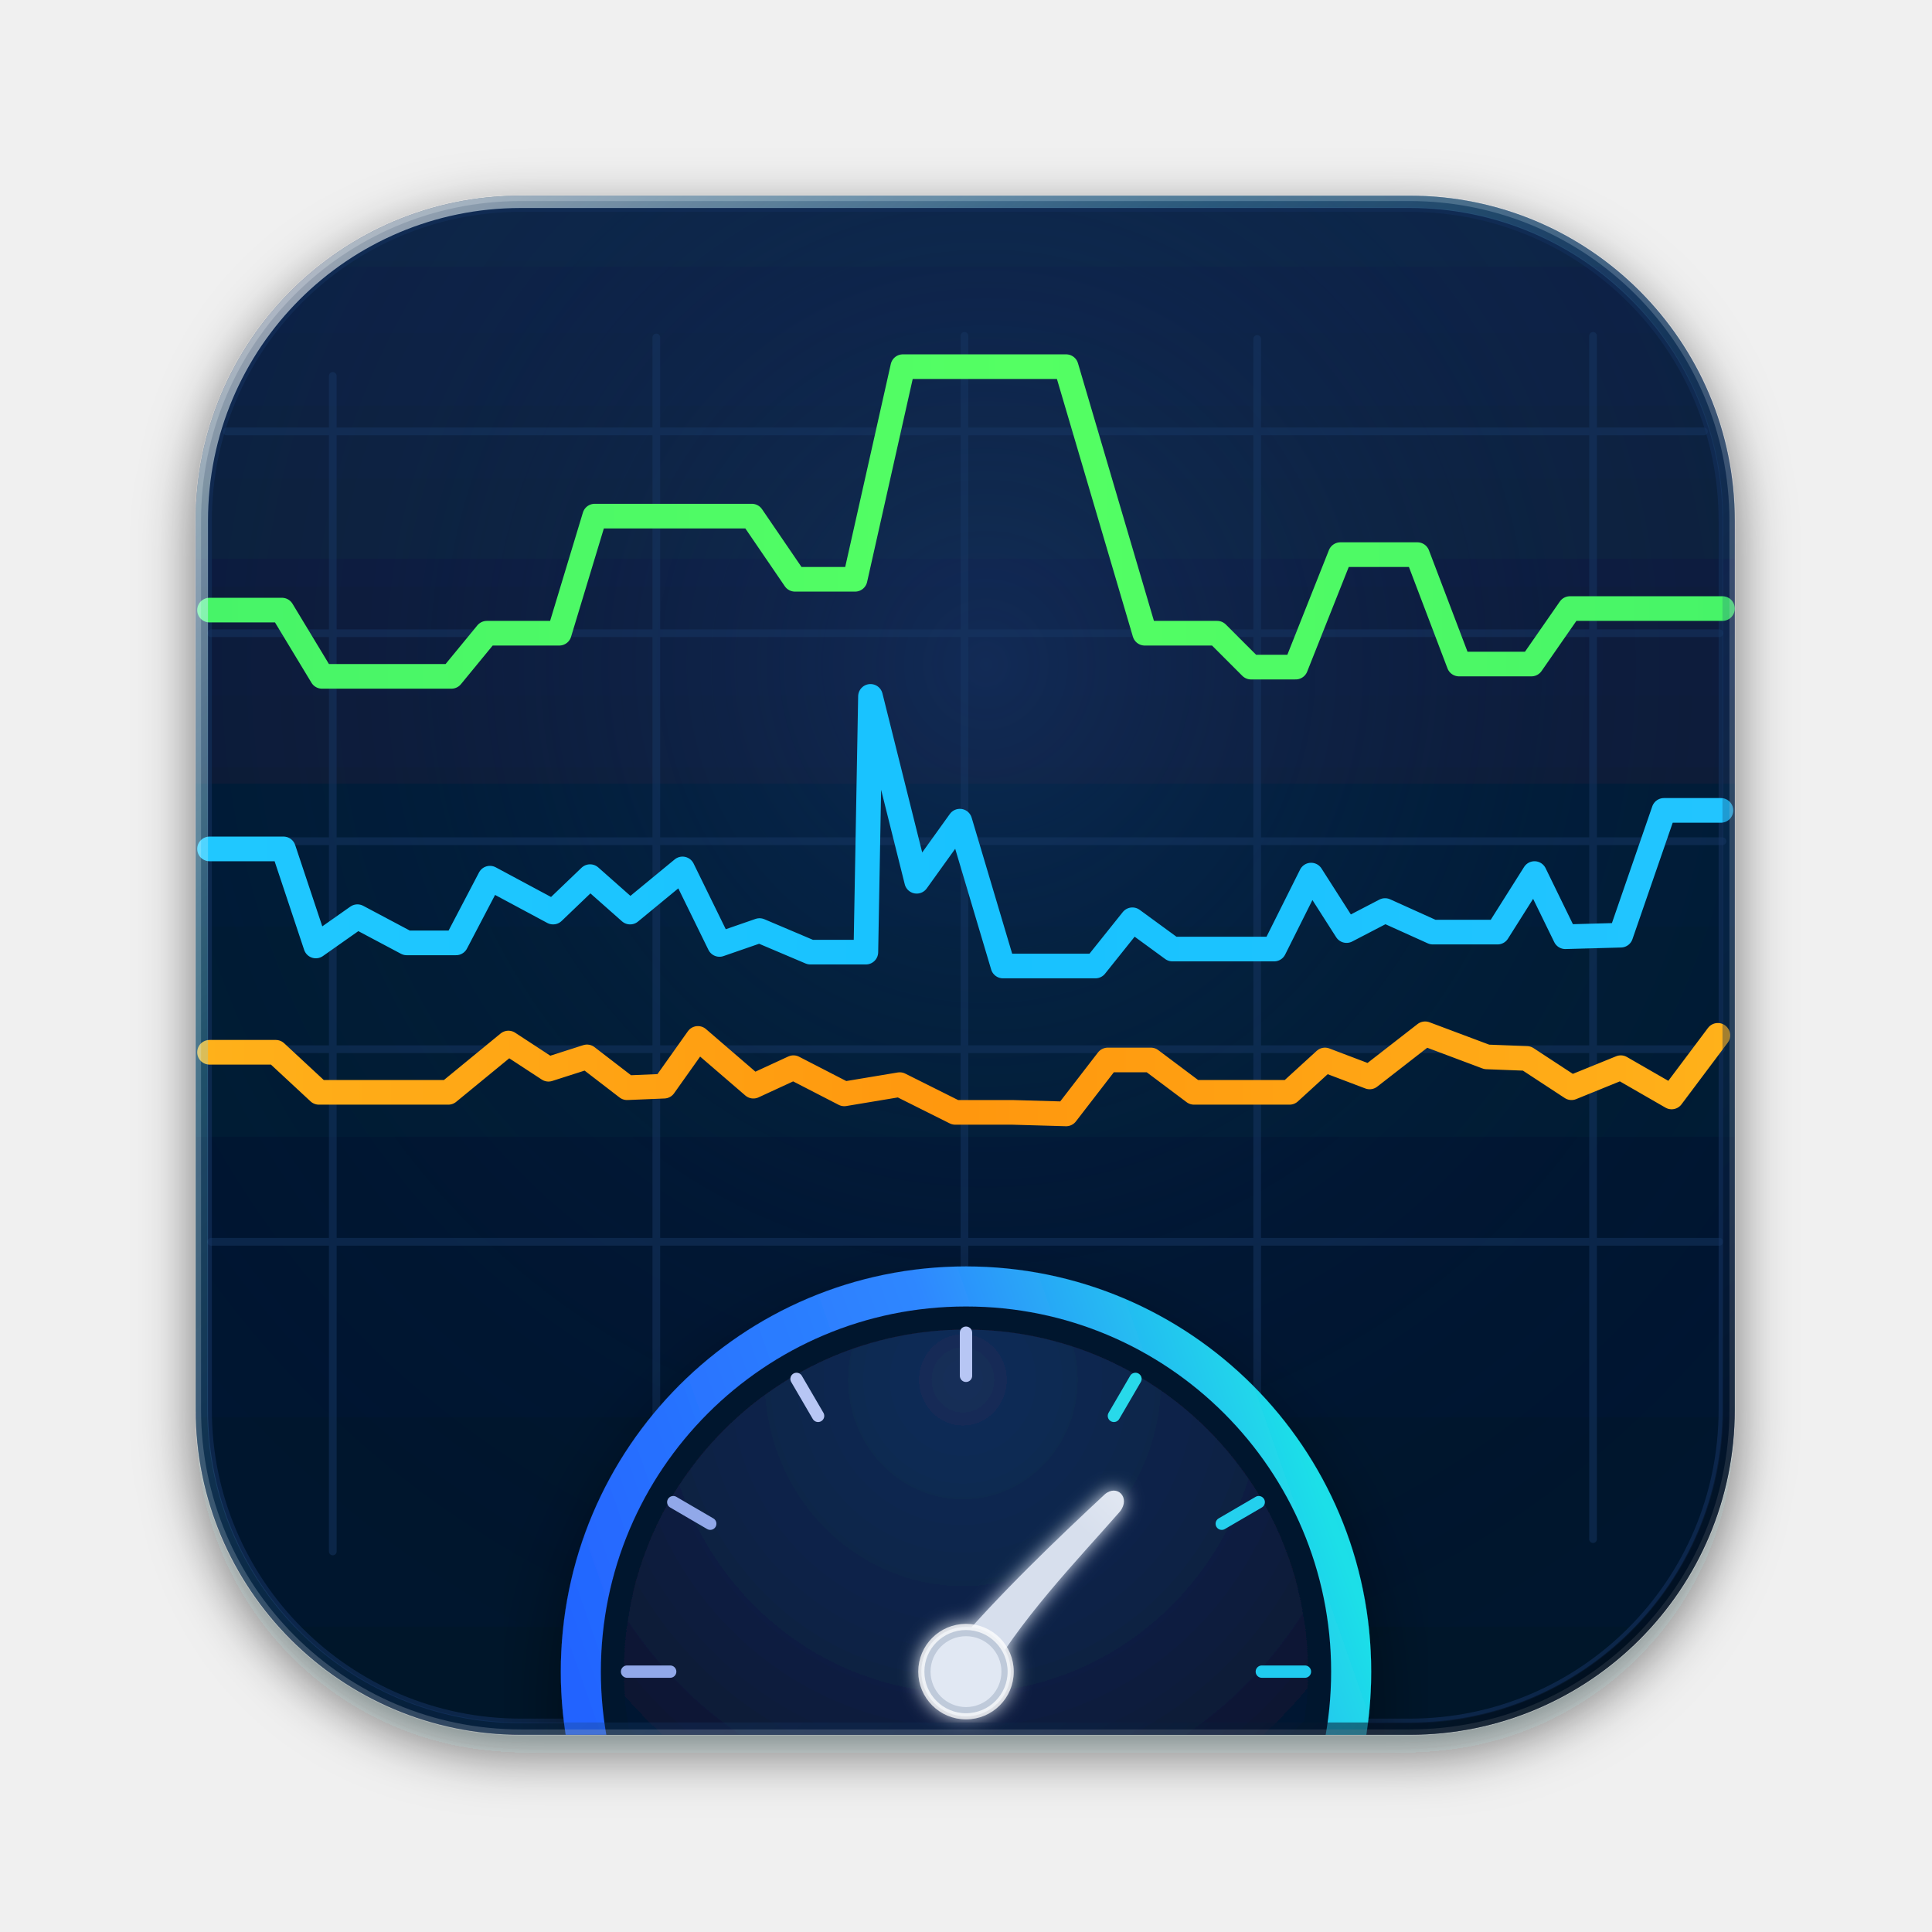
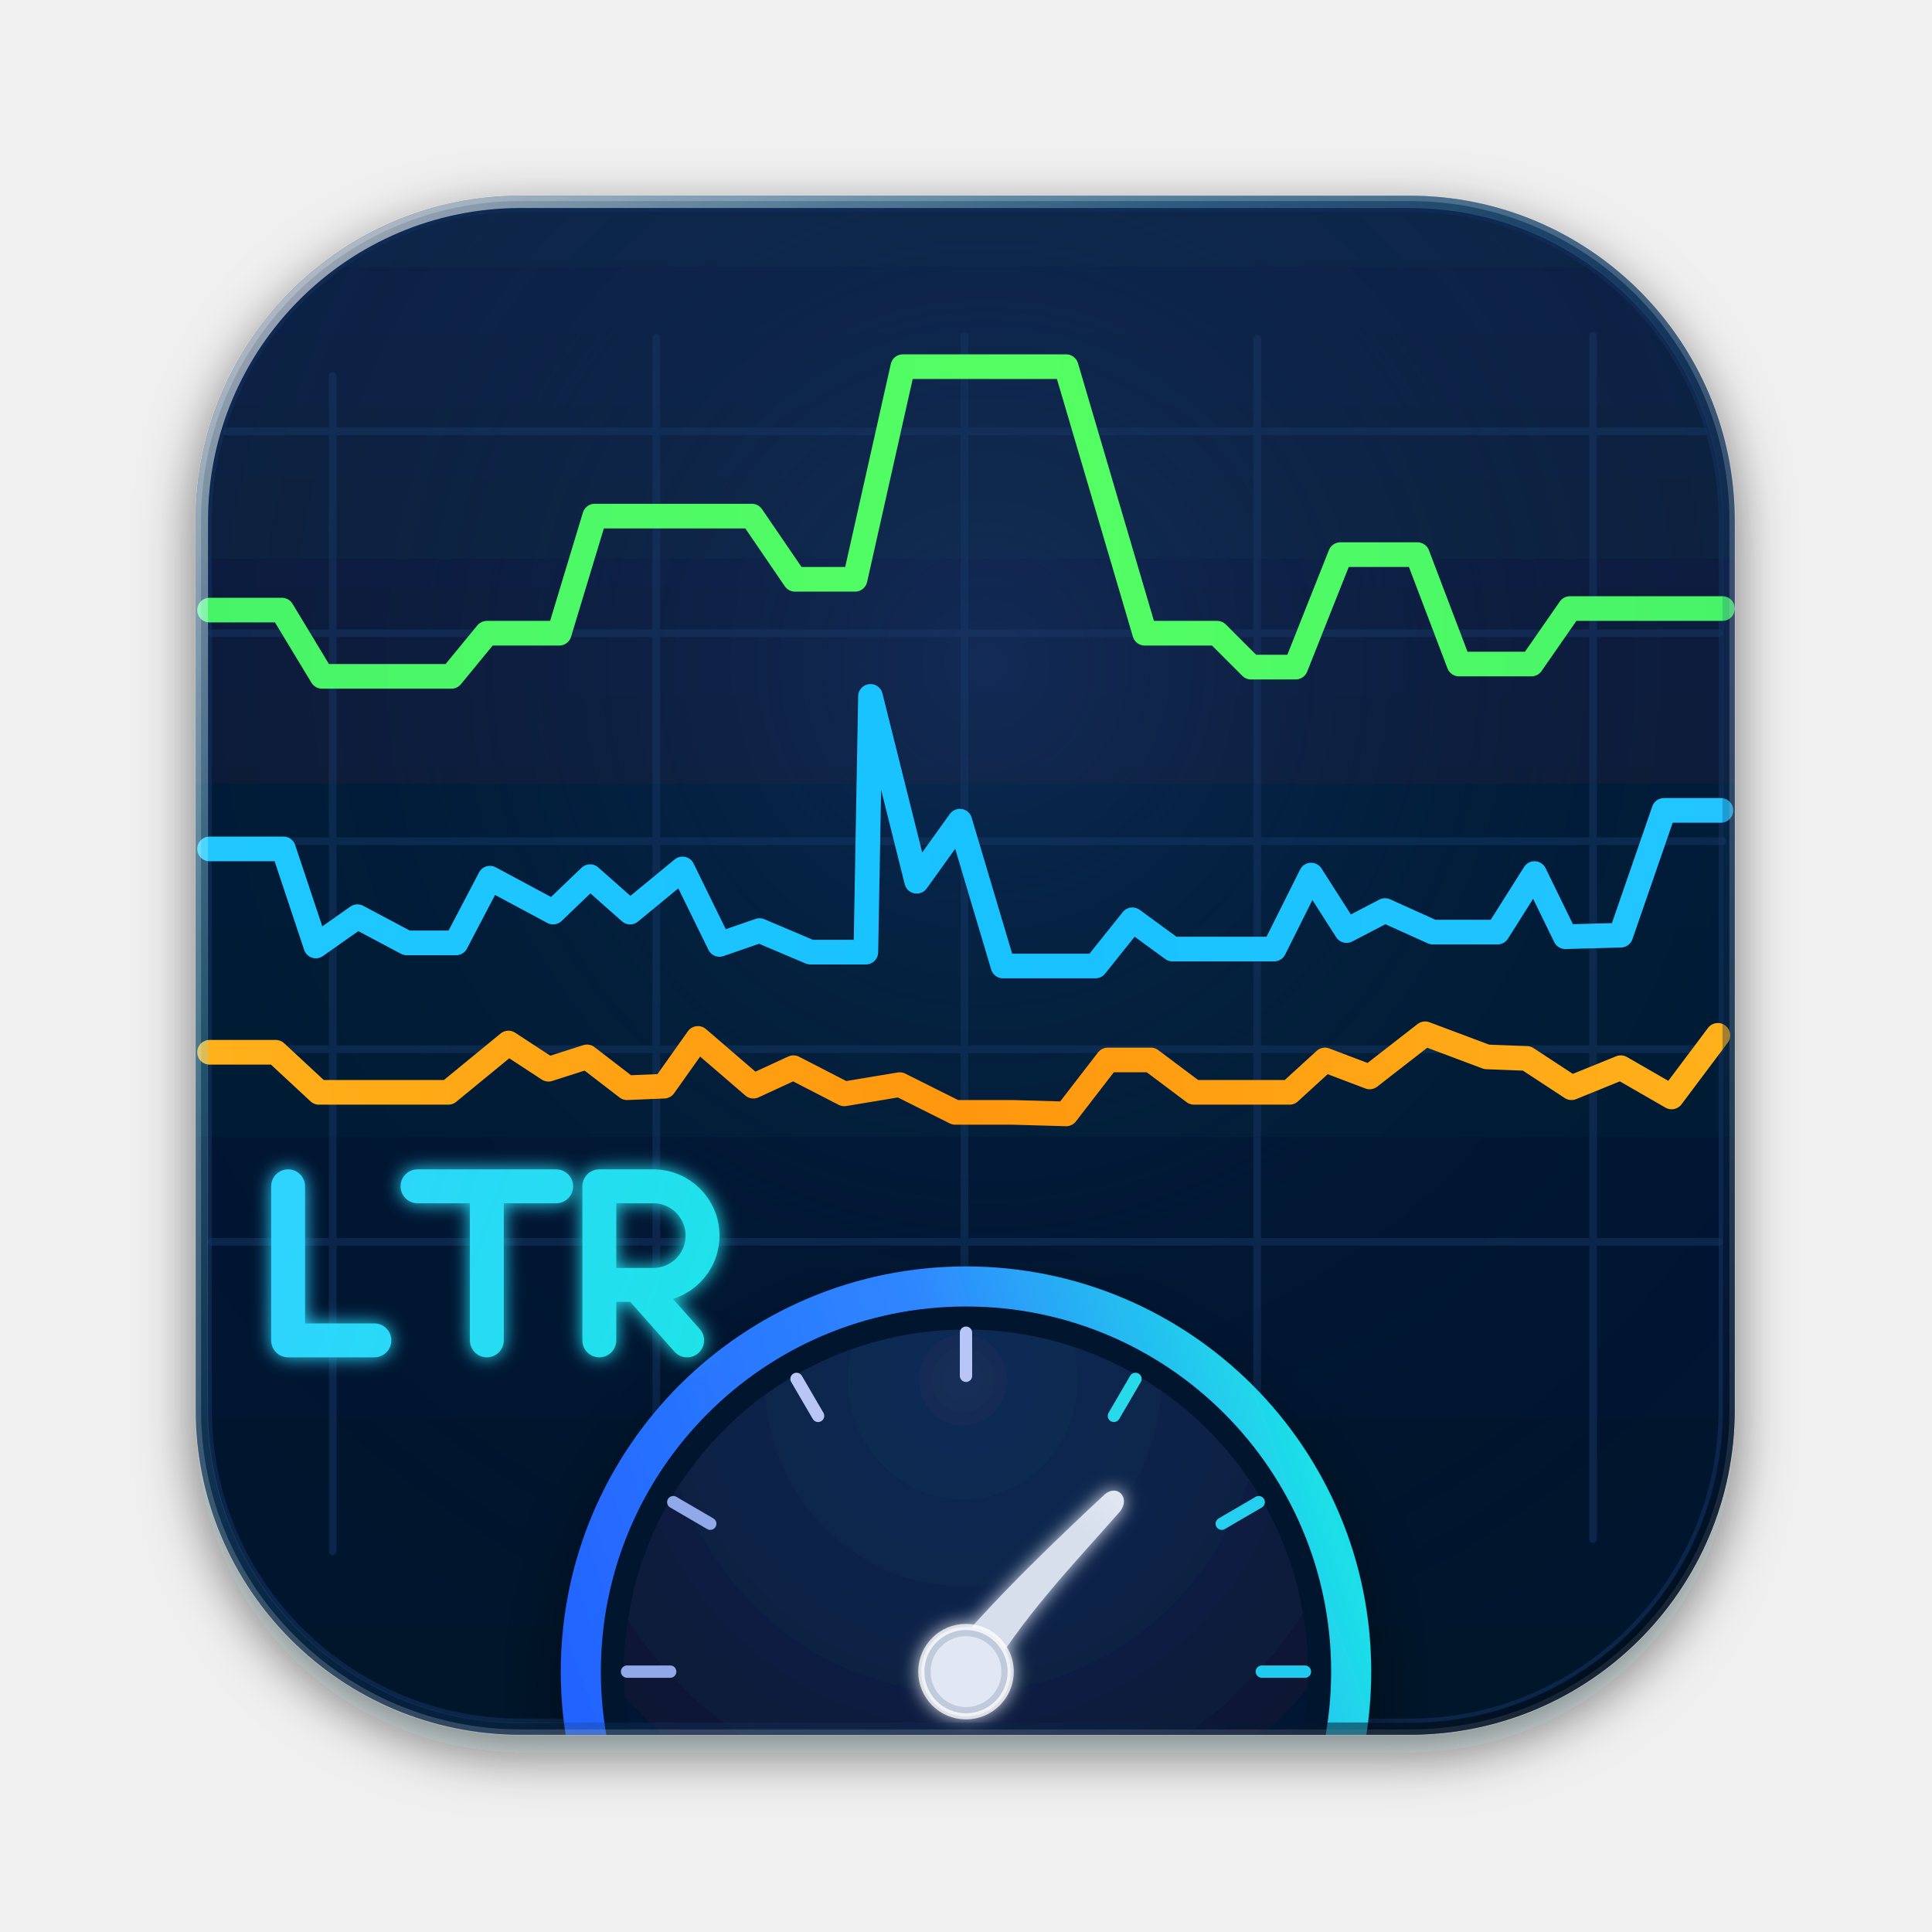
<svg xmlns="http://www.w3.org/2000/svg" viewBox="0 0 1254 1254" fill="none">
  <defs>
    <linearGradient id="tileFill" x1="627" y1="40" x2="627" y2="1215" gradientUnits="userSpaceOnUse">
      <stop offset="0" stop-color="#10284d" />
      <stop offset="0.42" stop-color="#061b38" />
      <stop offset="1" stop-color="#061629" />
    </linearGradient>
    <radialGradient id="tileLight" cx="0" cy="0" r="1" gradientUnits="userSpaceOnUse" gradientTransform="translate(640 430) rotate(90) scale(735 700)">
      <stop offset="0" stop-color="#173a70" stop-opacity="0.48" />
      <stop offset="0.55" stop-color="#0a2448" stop-opacity="0.10" />
      <stop offset="1" stop-color="#000000" stop-opacity="0" />
    </radialGradient>
    <linearGradient id="rimShine" x1="220" y1="150" x2="1040" y2="1120" gradientUnits="userSpaceOnUse">
      <stop offset="0" stop-color="#FFFFFF" stop-opacity="0.62" />
      <stop offset="0.28" stop-color="#79DFFF" stop-opacity="0.28" />
      <stop offset="0.58" stop-color="#1B4B87" stop-opacity="0.20" />
      <stop offset="1" stop-color="#000814" stop-opacity="0.64" />
    </linearGradient>
    <linearGradient id="greenGrad" x1="130" y1="365" x2="1123" y2="365" gradientUnits="userSpaceOnUse">
      <stop stop-color="#47F468" />
      <stop offset="0.54" stop-color="#54FF63" />
      <stop offset="1" stop-color="#47F468" />
    </linearGradient>
    <linearGradient id="cyanGrad" x1="130" y1="515" x2="1122" y2="515" gradientUnits="userSpaceOnUse">
      <stop stop-color="#20C8FF" />
      <stop offset="0.52" stop-color="#18C2FF" />
      <stop offset="1" stop-color="#22C5FF" />
    </linearGradient>
    <linearGradient id="orangeGrad" x1="130" y1="609" x2="1122" y2="609" gradientUnits="userSpaceOnUse">
      <stop stop-color="#FFB11A" />
      <stop offset="0.5" stop-color="#FF970E" />
      <stop offset="1" stop-color="#FFB11A" />
    </linearGradient>
    <linearGradient id="arcGrad" x1="306" y1="933" x2="948" y2="708" gradientUnits="userSpaceOnUse">
      <stop offset="0" stop-color="#2364FF" />
      <stop offset="0.43" stop-color="#2F87FF" />
      <stop offset="0.73" stop-color="#1EDFE8" />
      <stop offset="1" stop-color="#19C5F6" />
    </linearGradient>
    <radialGradient id="gaugeFill" cx="0" cy="0" r="1" gradientUnits="userSpaceOnUse" gradientTransform="translate(625 930) rotate(90) scale(330 315)">
      <stop offset="0" stop-color="#132E59" />
      <stop offset="0.6" stop-color="#092043" />
      <stop offset="1" stop-color="#06152E" />
    </radialGradient>
    <linearGradient id="needleGrad" x1="620" y1="945" x2="832" y2="735" gradientUnits="userSpaceOnUse">
      <stop stop-color="#D7DFED" />
      <stop offset="0.46" stop-color="#FFFFFF" />
      <stop offset="1" stop-color="#F2F5FA" />
    </linearGradient>
    <radialGradient id="hubGrad" cx="0" cy="0" r="1" gradientUnits="userSpaceOnUse" gradientTransform="translate(610 941) rotate(90) scale(45)">
      <stop stop-color="#F8FAFF" />
      <stop offset="0.62" stop-color="#DCE5F1" />
      <stop offset="1" stop-color="#BFCADA" />
    </radialGradient>
+     <linearGradient id="ltrGrad" x1="176" y1="770" x2="460" y2="874" gradientUnits="userSpaceOnUse">
+       <stop offset="0" stop-color="#2FD3FF" />
+       <stop offset="1" stop-color="#1EE3E8" />
+     </linearGradient>
    <filter id="softGlow" x="-35%" y="-35%" width="170%" height="170%" color-interpolation-filters="sRGB">
      <feGaussianBlur stdDeviation="6" result="blur" />
      <feMerge>
        <feMergeNode in="blur" />
        <feMergeNode in="SourceGraphic" />
      </feMerge>
    </filter>
    <filter id="innerDark" x="-10%" y="-10%" width="120%" height="120%" color-interpolation-filters="sRGB">
      <feDropShadow dx="0" dy="24" stdDeviation="26" flood-color="#000814" flood-opacity="0.45" />
    </filter>
    <filter id="tileShadow" x="-8%" y="-8%" width="116%" height="116%" color-interpolation-filters="sRGB">
      <feDropShadow dx="0" dy="12" stdDeviation="18" flood-color="#000814" flood-opacity="0.52" />
    </filter>
    <clipPath id="tileClip">
      <rect x="127" y="127" width="999" height="999" rx="211" />
    </clipPath>
  </defs>
  <rect x="127" y="127" width="999" height="999" rx="211" fill="url(#tileFill)" filter="url(#tileShadow)" />
  <rect x="127" y="127" width="999" height="999" rx="211" fill="url(#tileLight)" />
  <rect x="136" y="136" width="981" height="981" rx="202" stroke="#122E58" stroke-width="3" opacity="0.68" />
  <g opacity="0.49" stroke="#173763" stroke-width="5" stroke-linecap="round">
    <path d="M147 280H1106" />
    <path d="M137 411H1116" />
    <path d="M136 546H1118" />
    <path d="M137 681H1117" />
    <path d="M137 806H1116" />
    <path d="M216 244V1007" />
    <path d="M426 219V1024" />
    <path d="M626 218V1074" />
    <path d="M816 220V1020" />
    <path d="M1034 218V999" />
  </g>
  <g stroke-linejoin="round" stroke-linecap="round">
    <path d="M136 341 L183 341 L209 384 L293 384 L316 356 L363 356 L386 280 L488 280 L516 321 L555 321 L586 183 L692 183 L743 356 L790 356 L812 378 L841 378 L870 305 L920 305 L947 376 L994 376 L1019 340 L1118 340" stroke="url(#greenGrad)" stroke-width="16" transform="translate(0 55)" />
    <path d="M136 476 L184 476 L205 539 L232 520 L264 537 L296 537 L318 495 L359 517 L383 494 L409 517 L443 489 L467 538 L493 529 L526 543 L562 543 L565 377 L595 497 L623 458 L651 552 L711 552 L735 522 L761 541 L827 541 L851 493 L874 529 L899 516 L930 530 L972 530 L996 492 L1016 533 L1052 532 L1080 451 L1117 451" stroke="url(#cyanGrad)" stroke-width="16" transform="translate(0 75)" />
    <path d="M136 593 L179 593 L207 619 L291 619 L330 587 L356 604 L381 596 L407 616 L431 615 L453 584 L489 615 L515 603 L548 620 L584 614 L620 632 L657 632 L692 633 L719 598 L747 598 L775 619 L837 619 L860 598 L889 609 L925 581 L965 596 L991 597 L1020 616 L1052 603 L1085 622 L1115 582" stroke="url(#orangeGrad)" stroke-width="16" transform="translate(0 90)" />
  </g>
  <g clip-path="url(#tileClip)">
    <g transform="translate(0 -35)">
      <g filter="url(#innerDark)">
        <circle cx="627" cy="1120" r="250" fill="#06152E" />
        <circle cx="627" cy="1120" r="250" stroke="url(#arcGrad)" stroke-width="26" />
        <circle cx="627" cy="1120" r="222" fill="url(#gaugeFill)" />
      </g>
      <g stroke-linecap="round" stroke-width="8">
        <path d="M437 1230 L461 1216" stroke="#91A8E9" />
        <path d="M407 1120 L435 1120" stroke="#91A8E9" />
        <path d="M437 1010 L461 1024" stroke="#91A8E9" />
        <path d="M517 930 L531 954" stroke="#B7C6F4" />
        <path d="M627 900 L627 928" stroke="#B7C6F4" />
        <path d="M737 930 L723 954" stroke="#28D9EA" />
        <path d="M817 1010 L793 1024" stroke="#24D0EE" />
        <path d="M847 1120 L819 1120" stroke="#20CBEF" />
        <path d="M817 1230 L793 1216" stroke="#20CBEF" />
      </g>
      <g filter="url(#softGlow)">
        <path d="M616 1108 C646 1072 688 1032 717 1005 C725 998 734 1007 727 1016 C699 1048 661 1087 638 1129 Z" fill="url(#needleGrad)" />
        <circle cx="627" cy="1120" r="29" fill="url(#hubGrad)" />
        <circle cx="627" cy="1120" r="23" fill="#E8EEF8" opacity="0.83" />
        <circle cx="627" cy="1120" r="29" stroke="#FFFFFF" stroke-width="4" opacity="0.75" />
      </g>
    </g>
  </g>
+   <g clip-path="url(#tileClip)">
+     <g filter="url(#softGlow)" stroke="url(#ltrGrad)" stroke-width="22" stroke-linecap="round" stroke-linejoin="round" fill="none">
+       <path d="M187 770 V870 H243" />
+       <path d="M271 770 H361 M316 770 V870" />
+       <path d="M389 770 V870 M389 770 H424 A32 32 0 0 1 424 834 H389 M414 834 L446 870" />
+     </g>
+   </g>
  <rect x="128.5" y="128.5" width="996" height="996" rx="209.5" stroke="#FFFFFF" stroke-width="4" opacity="0.22" />
  <rect x="131" y="131" width="991" height="991" rx="207" stroke="url(#rimShine)" stroke-width="8" opacity="0.95" />
</svg>
